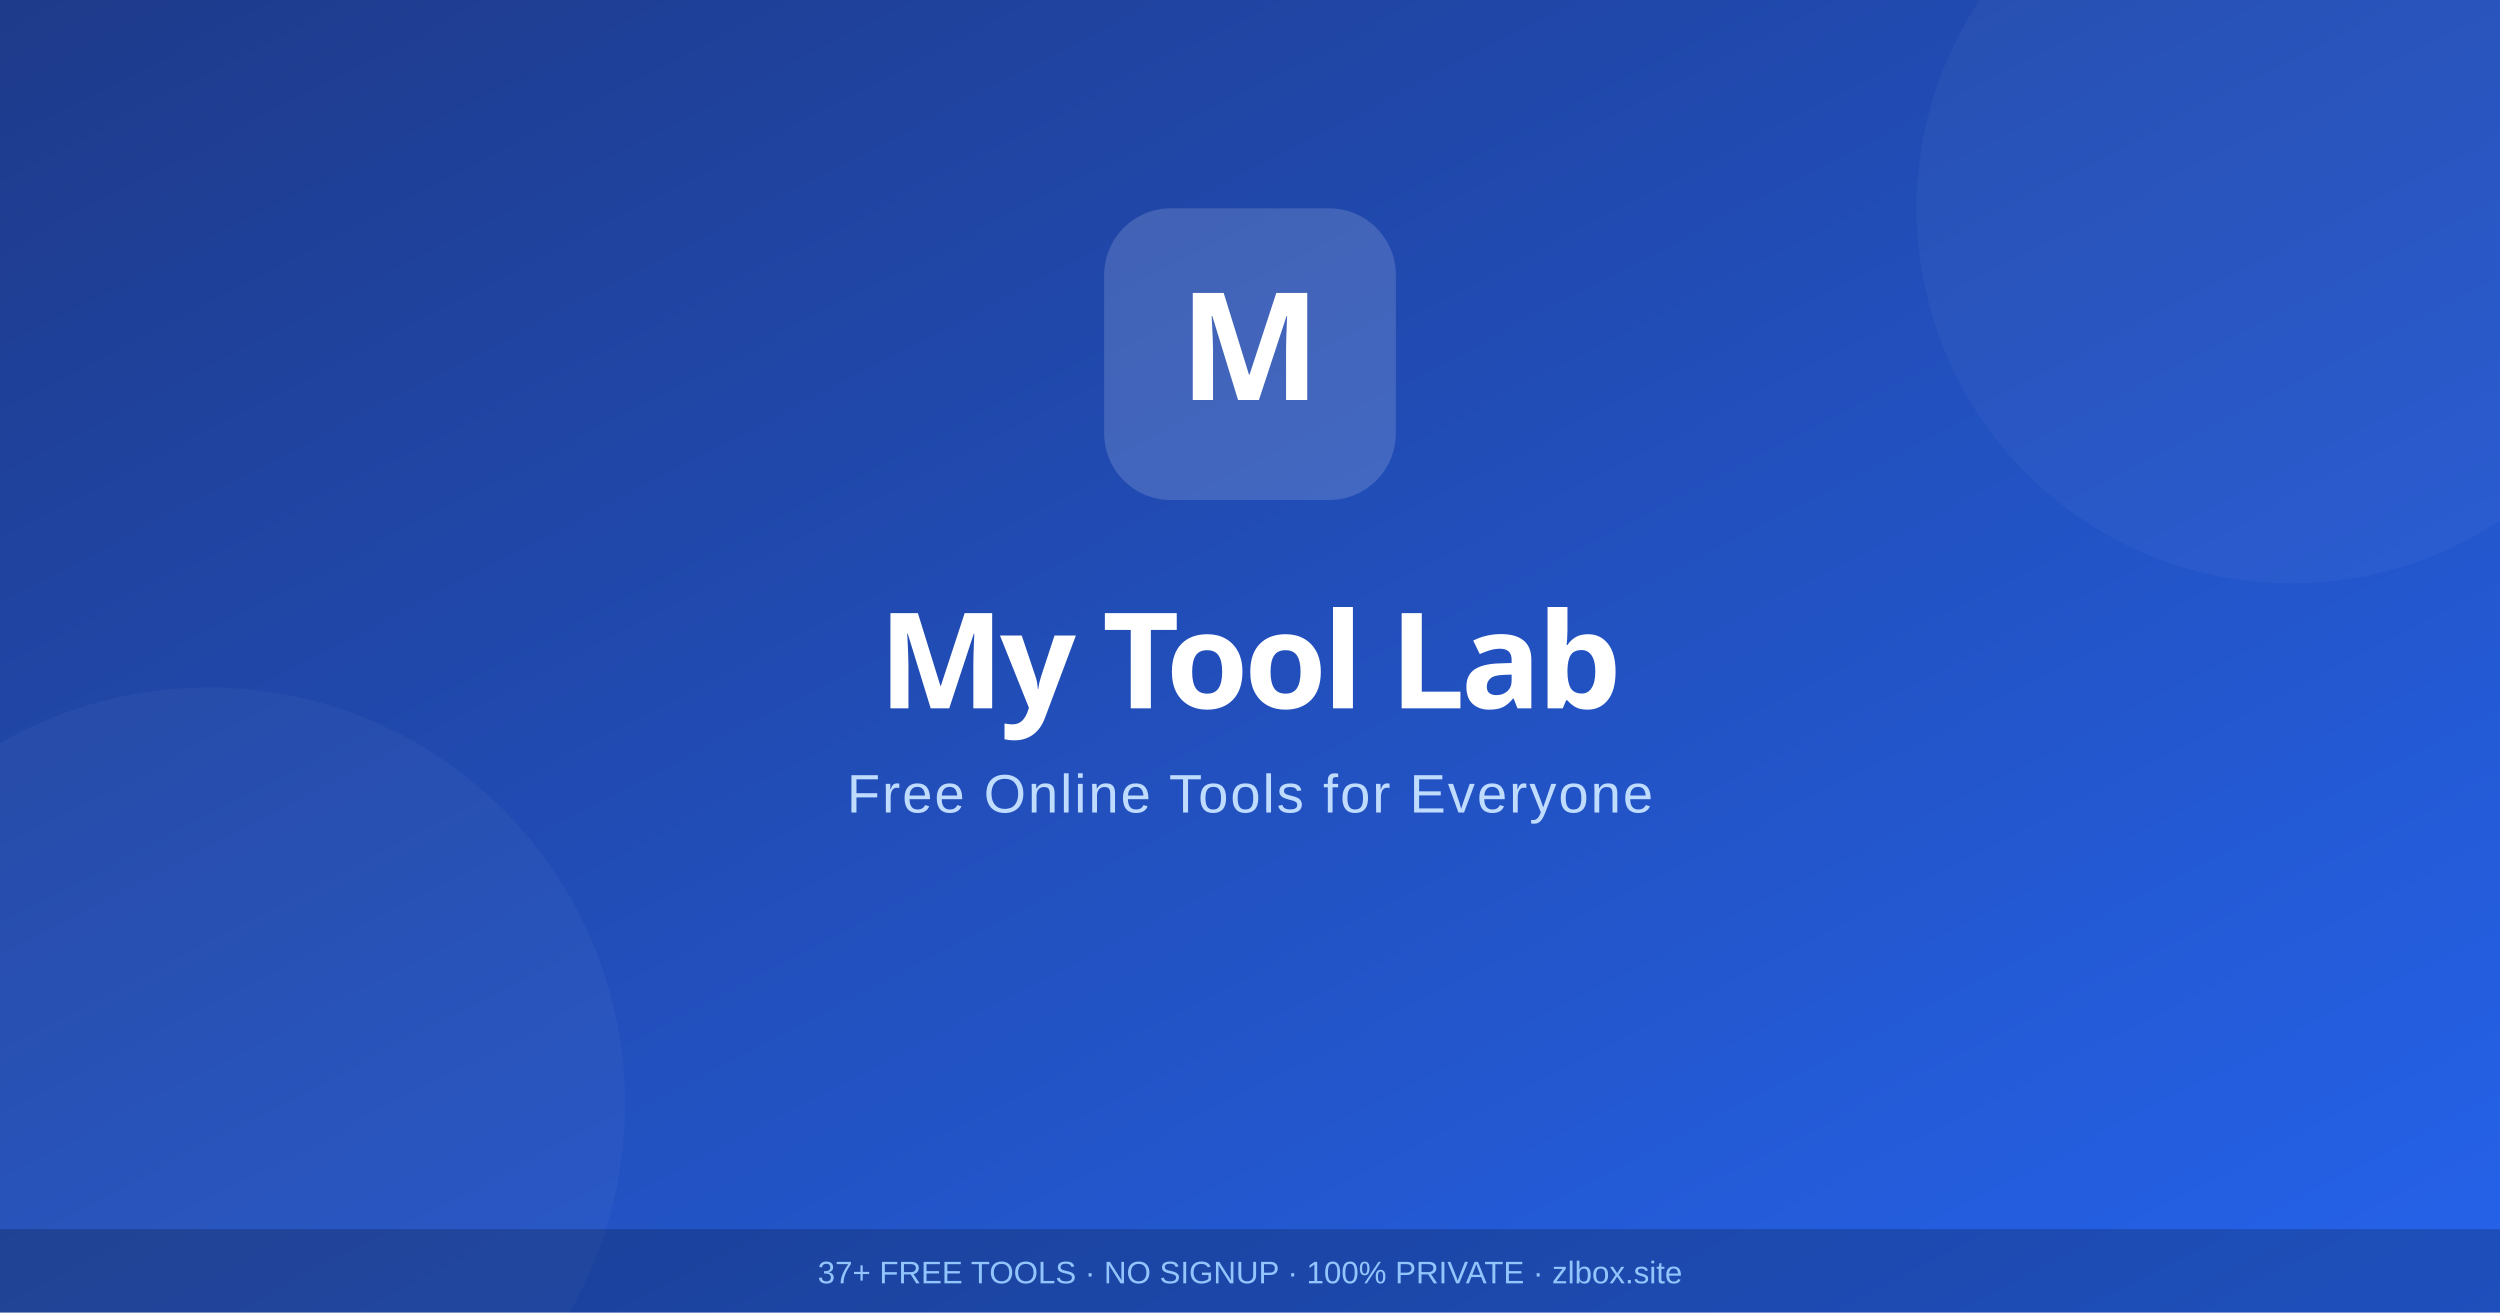
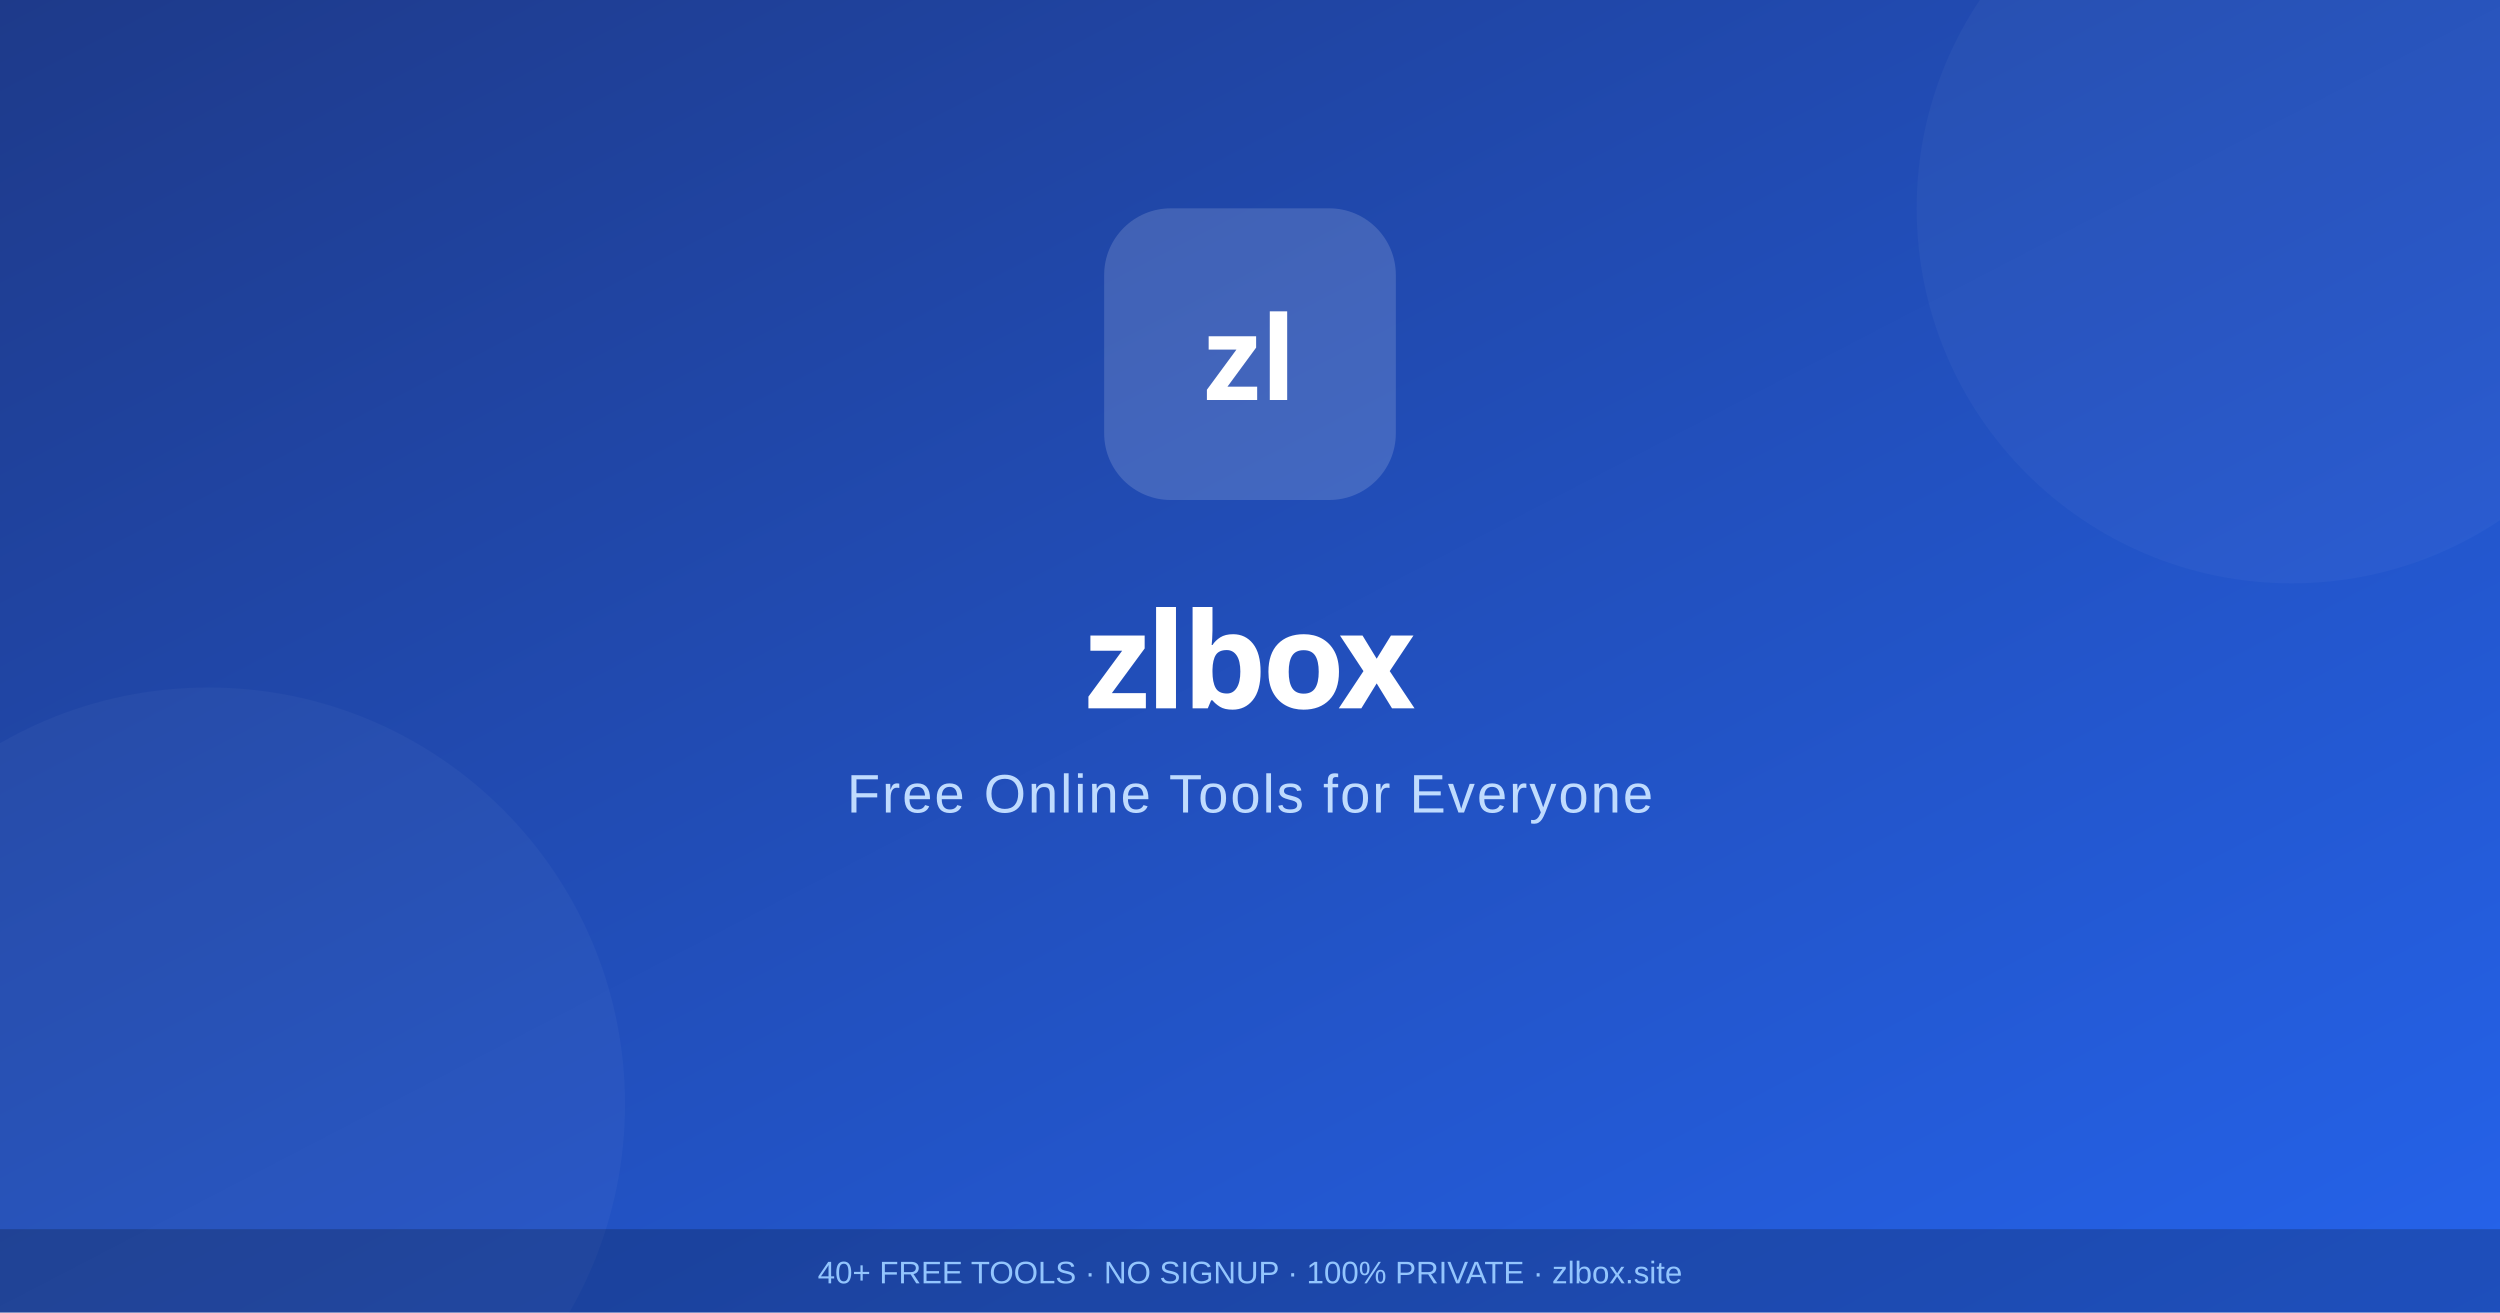
<svg xmlns="http://www.w3.org/2000/svg" width="1200" height="630" viewBox="0 0 1200 630">
  <defs>
    <linearGradient id="bg" x1="0%" y1="0%" x2="100%" y2="100%">
      <stop offset="0%" style="stop-color:#1e3a8a" />
      <stop offset="100%" style="stop-color:#2563eb" />
    </linearGradient>
  </defs>
  <rect width="1200" height="630" fill="url(#bg)" />
  <circle cx="100" cy="530" r="200" fill="#ffffff08" />
  <circle cx="1100" cy="100" r="180" fill="#ffffff08" />
  <g transform="translate(600,170)">
    <rect x="-70" y="-70" width="140" height="140" rx="32" fill="#ffffff" opacity="0.15" />
-     <text x="0" y="22" font-family="Arial Black" font-size="72" font-weight="900" text-anchor="middle" fill="#ffffff">M</text>
+     <text x="0" y="22" font-family="Arial Black" font-size="56" font-weight="900" text-anchor="middle" fill="#ffffff">zl</text>
  </g>
-   <text x="600" y="340" font-family="Arial Black" font-size="64" font-weight="900" text-anchor="middle" fill="#ffffff" letter-spacing="-2">My Tool Lab</text>
+   <text x="600" y="340" font-family="Arial Black" font-size="64" font-weight="900" text-anchor="middle" fill="#ffffff" letter-spacing="-2">zlbox</text>
  <text x="600" y="390" font-family="Arial" font-size="26" text-anchor="middle" fill="#bfdbfe" letter-spacing="1">Free Online Tools for Everyone</text>
  <rect x="0" y="590" width="1200" height="40" fill="#00000033" />
-   <text x="600" y="616" font-family="Arial" font-size="15" text-anchor="middle" fill="#93c5fd">37+ FREE TOOLS · NO SIGNUP · 100% PRIVATE · zlbox.site</text>
+   <text x="600" y="616" font-family="Arial" font-size="15" text-anchor="middle" fill="#93c5fd">40+ FREE TOOLS · NO SIGNUP · 100% PRIVATE · zlbox.site</text>
</svg>
